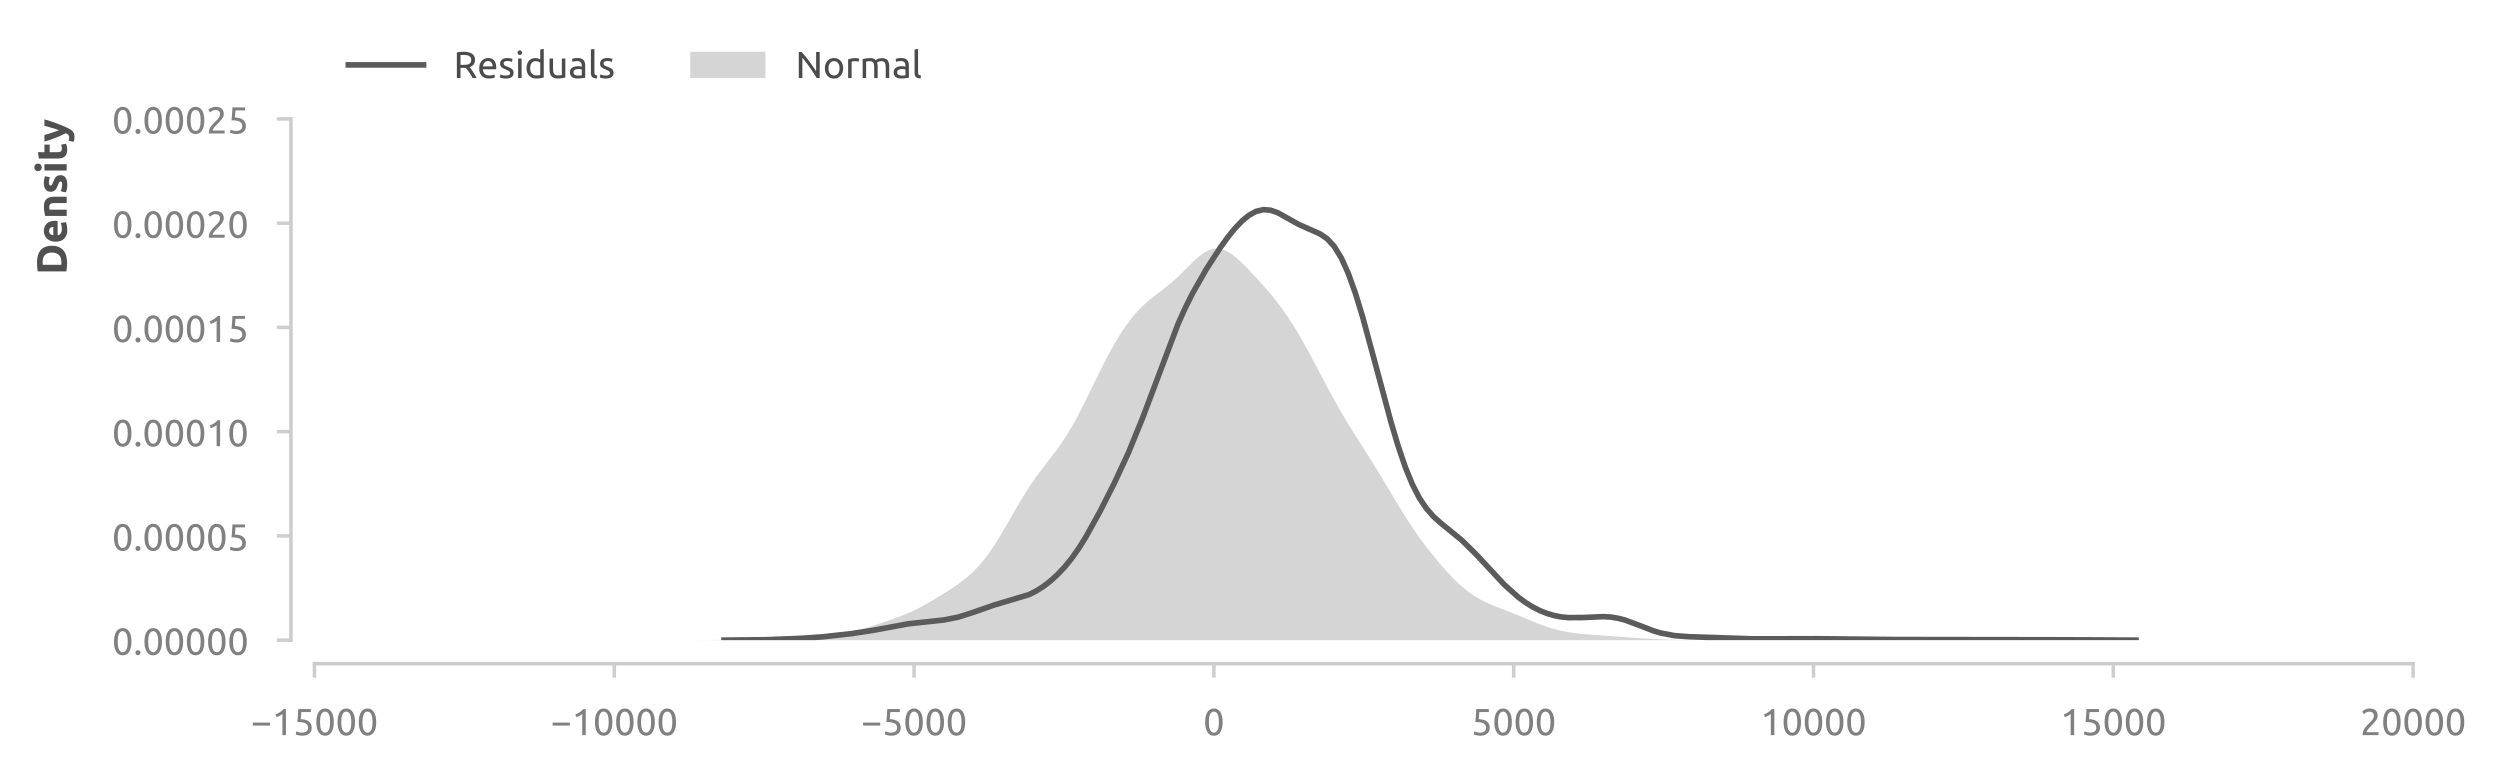
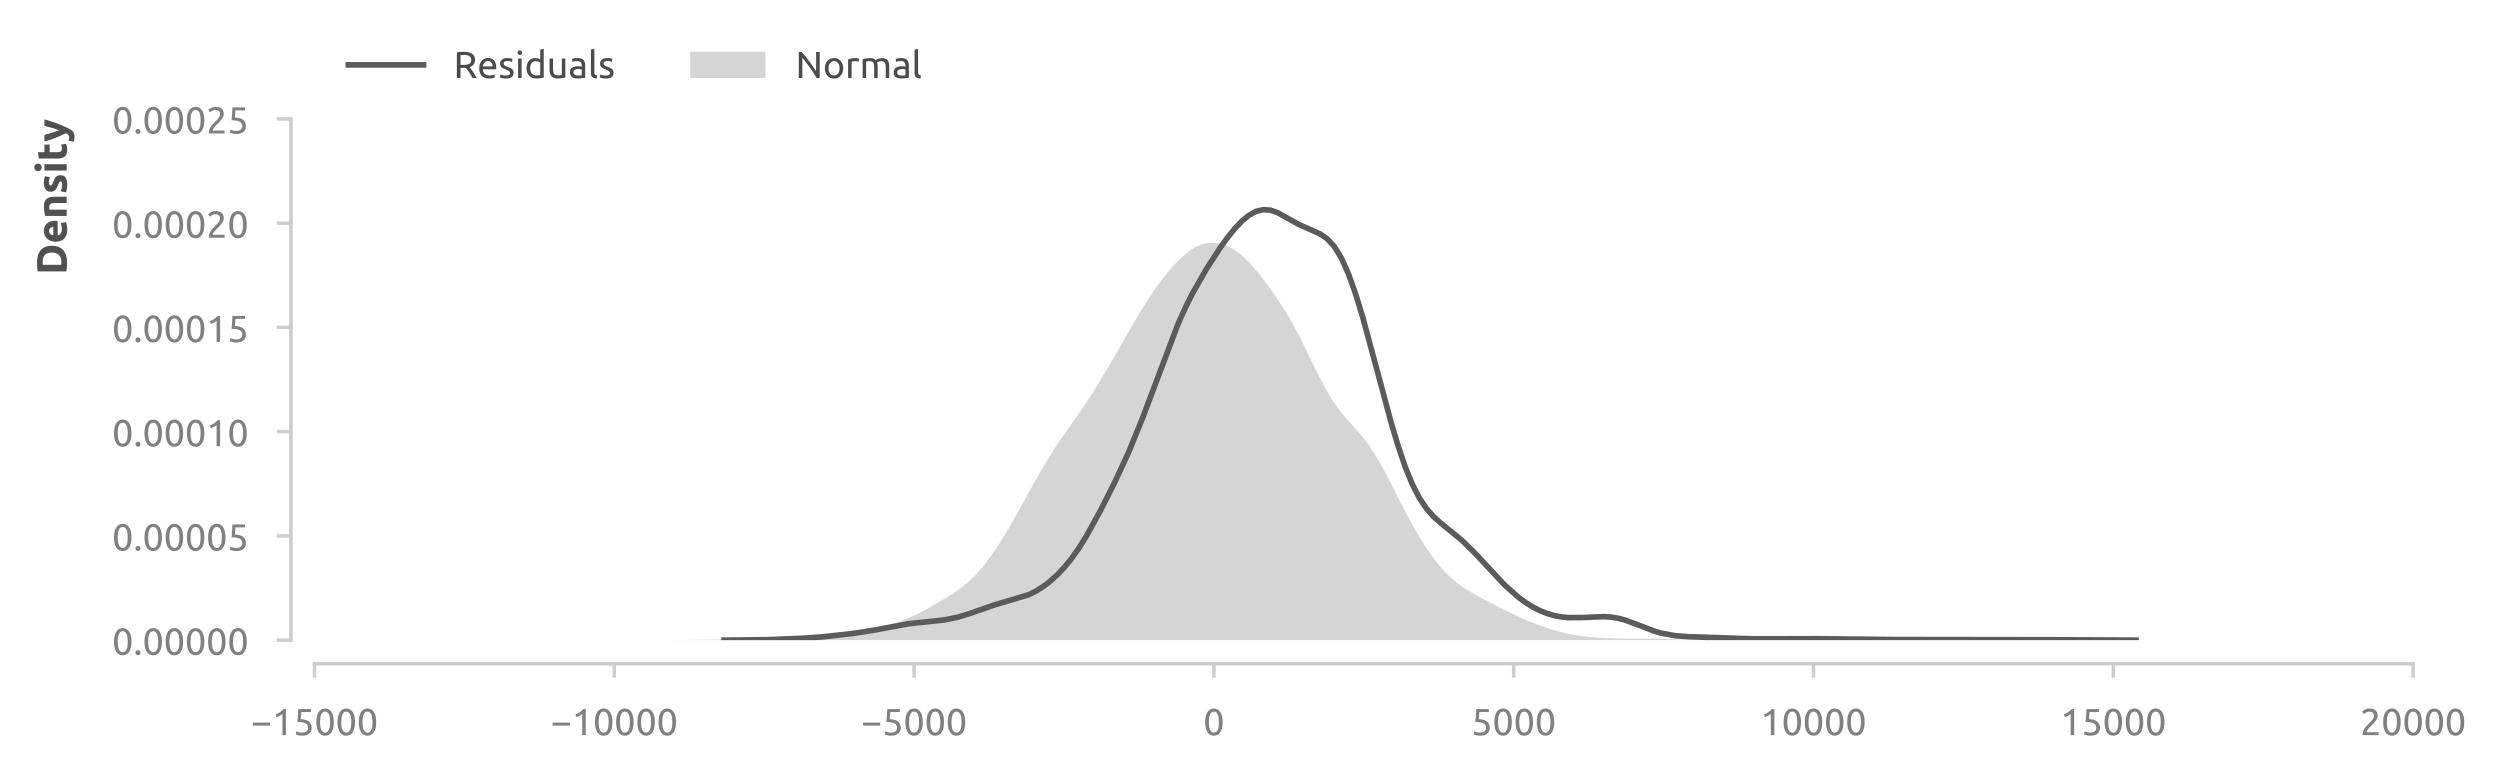
<svg xmlns="http://www.w3.org/2000/svg" xmlns:xlink="http://www.w3.org/1999/xlink" width="531.772pt" height="165.055pt" viewBox="0 0 531.772 165.055" version="1.1">
  <defs>
    <style type="text/css">*{stroke-linejoin: round; stroke-linecap: butt}</style>
  </defs>
  <g id="figure_1">
    <g id="patch_1">
      <path d="M 0 165.055  L 531.772 165.055  L 531.772 0  L 0 0  L 0 165.055  z " style="fill: none" />
    </g>
    <g id="axes_1">
      <g id="patch_2">
        <path d="M 66.891 136.167  L 513.291 136.167  L 513.291 25.288  L 66.891 25.288  L 66.891 136.167  z " style="fill: none" />
      </g>
      <g id="matplotlib.axis_1">
        <g id="xtick_1">
          <g id="line2d_1">
            <defs>
-               <path id="m06b51a0e86" d="M 0 0  L 0 3  " style="stroke: #cecece; stroke-width: 0.75" />
-             </defs>
-             <g>
-               <use xlink:href="#m06b51a0e86" x="66.891" y="141.167" style="fill: #cecece; stroke: #cecece; stroke-width: 0.75" />
+               <path id="m500285b511" d="M 0 0  L 0 3  " style="stroke: #cecece; stroke-width: 0.75" />
+             </defs>
+             <g>
+               <use xlink:href="#m500285b511" x="66.891" y="141.167" style="fill: #cecece; stroke: #cecece; stroke-width: 0.75" />
            </g>
          </g>
          <g id="text_1">
            <g style="fill: #808080" transform="translate(53.35344 156.375) scale(0.08 -0.08)">
              <defs>
                <path id="Ubuntu-2212" d="M 339 2138  L 3270 2138  L 3270 1632  L 339 1632  L 339 2138  z " transform="scale(0.015625)" />
                <path id="Ubuntu-31" d="M 595 3520  Q 960 3661 1305 3881  Q 1651 4102 1939 4435  L 2362 4435  L 2362 0  L 1766 0  L 1766 3610  Q 1690 3539 1578 3462  Q 1466 3386 1334 3315  Q 1203 3245 1059 3181  Q 915 3117 781 3072  L 595 3520  z " transform="scale(0.015625)" />
                <path id="Ubuntu-35" d="M 1274 2726  Q 2240 2688 2691 2304  Q 3142 1920 3142 1261  Q 3142 966 3043 716  Q 2944 467 2742 288  Q 2541 109 2233 6  Q 1926 -96 1504 -96  Q 1338 -96 1165 -70  Q 992 -45 845 -6  Q 698 32 582 70  Q 467 109 416 134  L 531 653  Q 640 602 886 518  Q 1133 435 1491 435  Q 1779 435 1974 499  Q 2170 563 2291 672  Q 2413 781 2467 925  Q 2522 1069 2522 1229  Q 2522 1472 2438 1661  Q 2355 1850 2144 1978  Q 1933 2106 1581 2173  Q 1229 2240 691 2240  Q 730 2554 752 2829  Q 774 3104 793 3366  Q 813 3629 825 3888  Q 838 4147 851 4435  L 2989 4435  L 2989 3930  L 1370 3930  Q 1363 3834 1350 3670  Q 1338 3507 1325 3331  Q 1312 3155 1299 2988  Q 1286 2822 1274 2726  z " transform="scale(0.015625)" />
                <path id="Ubuntu-30" d="M 320 2221  Q 320 3334 713 3936  Q 1107 4538 1805 4538  Q 2502 4538 2896 3936  Q 3290 3334 3290 2221  Q 3290 1107 2896 505  Q 2502 -96 1805 -96  Q 1107 -96 713 505  Q 320 1107 320 2221  z M 2662 2221  Q 2662 2586 2620 2912  Q 2579 3238 2480 3481  Q 2381 3725 2214 3869  Q 2048 4013 1805 4013  Q 1562 4013 1395 3869  Q 1229 3725 1129 3481  Q 1030 3238 988 2912  Q 947 2586 947 2221  Q 947 1856 988 1529  Q 1030 1203 1129 960  Q 1229 717 1395 573  Q 1562 429 1805 429  Q 2048 429 2214 573  Q 2381 717 2480 960  Q 2579 1203 2620 1529  Q 2662 1856 2662 2221  z " transform="scale(0.015625)" />
              </defs>
              <use xlink:href="#Ubuntu-2212" />
              <use xlink:href="#Ubuntu-31" x="56.4" />
              <use xlink:href="#Ubuntu-35" x="112.8" />
              <use xlink:href="#Ubuntu-30" x="169.2" />
              <use xlink:href="#Ubuntu-30" x="225.6" />
              <use xlink:href="#Ubuntu-30" x="282" />
            </g>
          </g>
        </g>
        <g id="xtick_2">
          <g id="line2d_2">
            <g>
-               <use xlink:href="#m06b51a0e86" x="130.662" y="141.167" style="fill: #cecece; stroke: #cecece; stroke-width: 0.75" />
+               <use xlink:href="#m500285b511" x="130.662" y="141.167" style="fill: #cecece; stroke: #cecece; stroke-width: 0.75" />
            </g>
          </g>
          <g id="text_2">
            <g style="fill: #808080" transform="translate(117.1249 156.375) scale(0.08 -0.08)">
              <use xlink:href="#Ubuntu-2212" />
              <use xlink:href="#Ubuntu-31" x="56.4" />
              <use xlink:href="#Ubuntu-30" x="112.8" />
              <use xlink:href="#Ubuntu-30" x="169.2" />
              <use xlink:href="#Ubuntu-30" x="225.6" />
              <use xlink:href="#Ubuntu-30" x="282" />
            </g>
          </g>
        </g>
        <g id="xtick_3">
          <g id="line2d_3">
            <g>
-               <use xlink:href="#m06b51a0e86" x="194.434" y="141.167" style="fill: #cecece; stroke: #cecece; stroke-width: 0.75" />
+               <use xlink:href="#m500285b511" x="194.434" y="141.167" style="fill: #cecece; stroke: #cecece; stroke-width: 0.75" />
            </g>
          </g>
          <g id="text_3">
            <g style="fill: #808080" transform="translate(183.1525 156.375) scale(0.08 -0.08)">
              <use xlink:href="#Ubuntu-2212" />
              <use xlink:href="#Ubuntu-35" x="56.4" />
              <use xlink:href="#Ubuntu-30" x="112.8" />
              <use xlink:href="#Ubuntu-30" x="169.2" />
              <use xlink:href="#Ubuntu-30" x="225.6" />
            </g>
          </g>
        </g>
        <g id="xtick_4">
          <g id="line2d_4">
            <g>
-               <use xlink:href="#m06b51a0e86" x="258.205" y="141.167" style="fill: #cecece; stroke: #cecece; stroke-width: 0.75" />
+               <use xlink:href="#m500285b511" x="258.205" y="141.167" style="fill: #cecece; stroke: #cecece; stroke-width: 0.75" />
            </g>
          </g>
          <g id="text_4">
            <g style="fill: #808080" transform="translate(255.949 156.375) scale(0.08 -0.08)">
              <use xlink:href="#Ubuntu-30" />
            </g>
          </g>
        </g>
        <g id="xtick_5">
          <g id="line2d_5">
            <g>
-               <use xlink:href="#m06b51a0e86" x="321.977" y="141.167" style="fill: #cecece; stroke: #cecece; stroke-width: 0.75" />
+               <use xlink:href="#m500285b511" x="321.977" y="141.167" style="fill: #cecece; stroke: #cecece; stroke-width: 0.75" />
            </g>
          </g>
          <g id="text_5">
            <g style="fill: #808080" transform="translate(312.9517 156.375) scale(0.08 -0.08)">
              <use xlink:href="#Ubuntu-35" />
              <use xlink:href="#Ubuntu-30" x="56.4" />
              <use xlink:href="#Ubuntu-30" x="112.8" />
              <use xlink:href="#Ubuntu-30" x="169.2" />
            </g>
          </g>
        </g>
        <g id="xtick_6">
          <g id="line2d_6">
            <g>
-               <use xlink:href="#m06b51a0e86" x="385.748" y="141.167" style="fill: #cecece; stroke: #cecece; stroke-width: 0.75" />
+               <use xlink:href="#m500285b511" x="385.748" y="141.167" style="fill: #cecece; stroke: #cecece; stroke-width: 0.75" />
            </g>
          </g>
          <g id="text_6">
            <g style="fill: #808080" transform="translate(374.4668 156.375) scale(0.08 -0.08)">
              <use xlink:href="#Ubuntu-31" />
              <use xlink:href="#Ubuntu-30" x="56.4" />
              <use xlink:href="#Ubuntu-30" x="112.8" />
              <use xlink:href="#Ubuntu-30" x="169.2" />
              <use xlink:href="#Ubuntu-30" x="225.6" />
            </g>
          </g>
        </g>
        <g id="xtick_7">
          <g id="line2d_7">
            <g>
-               <use xlink:href="#m06b51a0e86" x="449.52" y="141.167" style="fill: #cecece; stroke: #cecece; stroke-width: 0.75" />
+               <use xlink:href="#m500285b511" x="449.52" y="141.167" style="fill: #cecece; stroke: #cecece; stroke-width: 0.75" />
            </g>
          </g>
          <g id="text_7">
            <g style="fill: #808080" transform="translate(438.2383 156.375) scale(0.08 -0.08)">
              <use xlink:href="#Ubuntu-31" />
              <use xlink:href="#Ubuntu-35" x="56.4" />
              <use xlink:href="#Ubuntu-30" x="112.8" />
              <use xlink:href="#Ubuntu-30" x="169.2" />
              <use xlink:href="#Ubuntu-30" x="225.6" />
            </g>
          </g>
        </g>
        <g id="xtick_8">
          <g id="line2d_8">
            <g>
-               <use xlink:href="#m06b51a0e86" x="513.291" y="141.167" style="fill: #cecece; stroke: #cecece; stroke-width: 0.75" />
+               <use xlink:href="#m500285b511" x="513.291" y="141.167" style="fill: #cecece; stroke: #cecece; stroke-width: 0.75" />
            </g>
          </g>
          <g id="text_8">
            <g style="fill: #808080" transform="translate(502.0097 156.375) scale(0.08 -0.08)">
              <defs>
                <path id="Ubuntu-32" d="M 2989 3302  Q 2989 3072 2896 2857  Q 2803 2643 2649 2435  Q 2496 2227 2304 2025  Q 2112 1824 1920 1632  Q 1811 1523 1667 1376  Q 1523 1229 1395 1069  Q 1267 909 1180 761  Q 1094 614 1094 506  L 3136 506  L 3136 0  L 448 0  Q 442 38 442 76  Q 442 115 442 147  Q 442 448 541 707  Q 640 966 800 1196  Q 960 1427 1158 1632  Q 1357 1837 1549 2029  Q 1709 2182 1853 2332  Q 1997 2483 2109 2633  Q 2221 2784 2288 2944  Q 2355 3104 2355 3283  Q 2355 3475 2294 3609  Q 2234 3744 2131 3833  Q 2029 3923 1891 3964  Q 1754 4006 1600 4006  Q 1414 4006 1260 3955  Q 1107 3904 985 3837  Q 864 3770 781 3696  Q 698 3622 653 3584  L 358 4006  Q 416 4070 531 4163  Q 646 4256 806 4339  Q 966 4422 1164 4480  Q 1363 4538 1594 4538  Q 2291 4538 2640 4214  Q 2989 3891 2989 3302  z " transform="scale(0.015625)" />
              </defs>
              <use xlink:href="#Ubuntu-32" />
              <use xlink:href="#Ubuntu-30" x="56.4" />
              <use xlink:href="#Ubuntu-30" x="112.8" />
              <use xlink:href="#Ubuntu-30" x="169.2" />
              <use xlink:href="#Ubuntu-30" x="225.6" />
            </g>
          </g>
        </g>
      </g>
      <g id="matplotlib.axis_2">
        <g id="ytick_1">
          <g id="line2d_9">
            <defs>
-               <path id="m09a9cb27d2" d="M 0 0  L -3 0  " style="stroke: #cecece; stroke-width: 0.75" />
-             </defs>
-             <g>
-               <use xlink:href="#m09a9cb27d2" x="61.891" y="136.167" style="fill: #cecece; stroke: #cecece; stroke-width: 0.75" />
+               <path id="m360df1b411" d="M 0 0  L -3 0  " style="stroke: #cecece; stroke-width: 0.75" />
+             </defs>
+             <g>
+               <use xlink:href="#m360df1b411" x="61.891" y="136.167" style="fill: #cecece; stroke: #cecece; stroke-width: 0.75" />
            </g>
          </g>
          <g id="text_9">
            <g style="fill: #808080" transform="translate(23.84844 139.2713) scale(0.08 -0.08)">
              <defs>
                <path id="Ubuntu-2e" d="M 1216 346  Q 1216 173 1101 45  Q 986 -83 787 -83  Q 589 -83 473 45  Q 358 173 358 346  Q 358 518 473 646  Q 589 774 787 774  Q 986 774 1101 646  Q 1216 518 1216 346  z " transform="scale(0.015625)" />
              </defs>
              <use xlink:href="#Ubuntu-30" />
              <use xlink:href="#Ubuntu-2e" x="56.4" />
              <use xlink:href="#Ubuntu-30" x="81" />
              <use xlink:href="#Ubuntu-30" x="137.4" />
              <use xlink:href="#Ubuntu-30" x="193.8" />
              <use xlink:href="#Ubuntu-30" x="250.2" />
              <use xlink:href="#Ubuntu-30" x="306.6" />
            </g>
          </g>
        </g>
        <g id="ytick_2">
          <g id="line2d_10">
            <g>
-               <use xlink:href="#m09a9cb27d2" x="61.891" y="113.992" style="fill: #cecece; stroke: #cecece; stroke-width: 0.75" />
+               <use xlink:href="#m360df1b411" x="61.891" y="113.992" style="fill: #cecece; stroke: #cecece; stroke-width: 0.75" />
            </g>
          </g>
          <g id="text_10">
            <g style="fill: #808080" transform="translate(23.84844 117.0952) scale(0.08 -0.08)">
              <use xlink:href="#Ubuntu-30" />
              <use xlink:href="#Ubuntu-2e" x="56.4" />
              <use xlink:href="#Ubuntu-30" x="81" />
              <use xlink:href="#Ubuntu-30" x="137.4" />
              <use xlink:href="#Ubuntu-30" x="193.8" />
              <use xlink:href="#Ubuntu-30" x="250.2" />
              <use xlink:href="#Ubuntu-35" x="306.6" />
            </g>
          </g>
        </g>
        <g id="ytick_3">
          <g id="line2d_11">
            <g>
-               <use xlink:href="#m09a9cb27d2" x="61.891" y="91.816" style="fill: #cecece; stroke: #cecece; stroke-width: 0.75" />
+               <use xlink:href="#m360df1b411" x="61.891" y="91.816" style="fill: #cecece; stroke: #cecece; stroke-width: 0.75" />
            </g>
          </g>
          <g id="text_11">
            <g style="fill: #808080" transform="translate(23.84844 94.91925) scale(0.08 -0.08)">
              <use xlink:href="#Ubuntu-30" />
              <use xlink:href="#Ubuntu-2e" x="56.4" />
              <use xlink:href="#Ubuntu-30" x="81" />
              <use xlink:href="#Ubuntu-30" x="137.4" />
              <use xlink:href="#Ubuntu-30" x="193.8" />
              <use xlink:href="#Ubuntu-31" x="250.2" />
              <use xlink:href="#Ubuntu-30" x="306.6" />
            </g>
          </g>
        </g>
        <g id="ytick_4">
          <g id="line2d_12">
            <g>
-               <use xlink:href="#m09a9cb27d2" x="61.891" y="69.639" style="fill: #cecece; stroke: #cecece; stroke-width: 0.75" />
+               <use xlink:href="#m360df1b411" x="61.891" y="69.639" style="fill: #cecece; stroke: #cecece; stroke-width: 0.75" />
            </g>
          </g>
          <g id="text_12">
            <g style="fill: #808080" transform="translate(23.84844 72.74325) scale(0.08 -0.08)">
              <use xlink:href="#Ubuntu-30" />
              <use xlink:href="#Ubuntu-2e" x="56.4" />
              <use xlink:href="#Ubuntu-30" x="81" />
              <use xlink:href="#Ubuntu-30" x="137.4" />
              <use xlink:href="#Ubuntu-30" x="193.8" />
              <use xlink:href="#Ubuntu-31" x="250.2" />
              <use xlink:href="#Ubuntu-35" x="306.6" />
            </g>
          </g>
        </g>
        <g id="ytick_5">
          <g id="line2d_13">
            <g>
-               <use xlink:href="#m09a9cb27d2" x="61.891" y="47.464" style="fill: #cecece; stroke: #cecece; stroke-width: 0.75" />
+               <use xlink:href="#m360df1b411" x="61.891" y="47.464" style="fill: #cecece; stroke: #cecece; stroke-width: 0.75" />
            </g>
          </g>
          <g id="text_13">
            <g style="fill: #808080" transform="translate(23.84844 50.56725) scale(0.08 -0.08)">
              <use xlink:href="#Ubuntu-30" />
              <use xlink:href="#Ubuntu-2e" x="56.4" />
              <use xlink:href="#Ubuntu-30" x="81" />
              <use xlink:href="#Ubuntu-30" x="137.4" />
              <use xlink:href="#Ubuntu-30" x="193.8" />
              <use xlink:href="#Ubuntu-32" x="250.2" />
              <use xlink:href="#Ubuntu-30" x="306.6" />
            </g>
          </g>
        </g>
        <g id="ytick_6">
          <g id="line2d_14">
            <g>
-               <use xlink:href="#m09a9cb27d2" x="61.891" y="25.288" style="fill: #cecece; stroke: #cecece; stroke-width: 0.75" />
+               <use xlink:href="#m360df1b411" x="61.891" y="25.288" style="fill: #cecece; stroke: #cecece; stroke-width: 0.75" />
            </g>
          </g>
          <g id="text_14">
            <g style="fill: #808080" transform="translate(23.84844 28.39125) scale(0.08 -0.08)">
              <use xlink:href="#Ubuntu-30" />
              <use xlink:href="#Ubuntu-2e" x="56.4" />
              <use xlink:href="#Ubuntu-30" x="81" />
              <use xlink:href="#Ubuntu-30" x="137.4" />
              <use xlink:href="#Ubuntu-30" x="193.8" />
              <use xlink:href="#Ubuntu-32" x="250.2" />
              <use xlink:href="#Ubuntu-35" x="306.6" />
            </g>
          </g>
        </g>
        <g id="text_15">
          <g style="fill: #505050" transform="translate(14.18344 58.45531) rotate(-90) scale(0.09 -0.09)">
            <defs>
              <path id="Ubuntu-Bold-44" d="M 1510 813  Q 1581 806 1673 803  Q 1766 800 1894 800  Q 2643 800 3004 1177  Q 3366 1555 3366 2221  Q 3366 2918 3020 3276  Q 2675 3635 1926 3635  Q 1824 3635 1715 3632  Q 1606 3629 1510 3616  L 1510 813  z M 4397 2221  Q 4397 1645 4217 1216  Q 4038 787 3708 505  Q 3379 224 2905 83  Q 2432 -58 1843 -58  Q 1574 -58 1216 -35  Q 858 -13 512 58  L 512 4378  Q 858 4442 1232 4464  Q 1606 4486 1875 4486  Q 2445 4486 2909 4358  Q 3373 4230 3705 3955  Q 4038 3680 4217 3251  Q 4397 2822 4397 2221  z " transform="scale(0.015625)" />
              <path id="Ubuntu-Bold-65" d="M 288 1658  Q 288 2106 425 2442  Q 563 2778 787 3002  Q 1011 3226 1302 3341  Q 1594 3456 1901 3456  Q 2618 3456 3034 3017  Q 3450 2579 3450 1728  Q 3450 1645 3443 1545  Q 3437 1446 3430 1370  L 1267 1370  Q 1299 1075 1542 902  Q 1786 730 2195 730  Q 2458 730 2710 778  Q 2963 826 3123 896  L 3251 122  Q 3174 83 3046 44  Q 2918 6 2761 -22  Q 2605 -51 2425 -70  Q 2246 -90 2067 -90  Q 1613 -90 1277 44  Q 941 179 720 412  Q 499 646 393 966  Q 288 1286 288 1658  z M 2528 2022  Q 2522 2144 2486 2259  Q 2451 2374 2377 2464  Q 2304 2554 2192 2611  Q 2080 2669 1914 2669  Q 1754 2669 1638 2614  Q 1523 2560 1446 2470  Q 1370 2381 1328 2262  Q 1286 2144 1267 2022  L 2528 2022  z " transform="scale(0.015625)" />
              <path id="Ubuntu-Bold-6e" d="M 448 3251  Q 691 3322 1075 3382  Q 1459 3443 1882 3443  Q 2310 3443 2595 3331  Q 2880 3219 3046 3014  Q 3213 2810 3283 2528  Q 3354 2246 3354 1901  L 3354 0  L 2400 0  L 2400 1786  Q 2400 2246 2278 2438  Q 2157 2630 1824 2630  Q 1722 2630 1606 2620  Q 1491 2611 1402 2598  L 1402 0  L 448 0  L 448 3251  z " transform="scale(0.015625)" />
              <path id="Ubuntu-Bold-73" d="M 1414 685  Q 1677 685 1785 736  Q 1894 787 1894 934  Q 1894 1050 1753 1136  Q 1613 1222 1325 1331  Q 1101 1414 918 1504  Q 736 1594 608 1718  Q 480 1843 409 2016  Q 339 2189 339 2432  Q 339 2906 691 3181  Q 1043 3456 1658 3456  Q 1965 3456 2246 3401  Q 2528 3347 2694 3283  L 2528 2541  Q 2362 2598 2166 2643  Q 1971 2688 1728 2688  Q 1280 2688 1280 2438  Q 1280 2381 1299 2336  Q 1318 2291 1376 2249  Q 1434 2208 1533 2160  Q 1632 2112 1786 2054  Q 2099 1939 2304 1827  Q 2509 1715 2627 1584  Q 2746 1453 2794 1293  Q 2842 1133 2842 922  Q 2842 422 2467 166  Q 2093 -90 1408 -90  Q 960 -90 662 -13  Q 365 64 250 115  L 410 890  Q 653 794 909 739  Q 1165 685 1414 685  z " transform="scale(0.015625)" />
              <path id="Ubuntu-Bold-69" d="M 1402 0  L 448 0  L 448 3366  L 1402 3366  L 1402 0  z M 1491 4339  Q 1491 4077 1321 3926  Q 1152 3776 922 3776  Q 691 3776 521 3926  Q 352 4077 352 4339  Q 352 4602 521 4752  Q 691 4902 922 4902  Q 1152 4902 1321 4752  Q 1491 4602 1491 4339  z " transform="scale(0.015625)" />
              <path id="Ubuntu-Bold-74" d="M 416 4205  L 1370 4358  L 1370 3366  L 2515 3366  L 2515 2573  L 1370 2573  L 1370 1389  Q 1370 1088 1475 909  Q 1581 730 1901 730  Q 2054 730 2217 758  Q 2381 787 2515 838  L 2650 96  Q 2477 26 2265 -25  Q 2054 -77 1747 -77  Q 1357 -77 1101 28  Q 845 134 691 323  Q 538 512 477 781  Q 416 1050 416 1376  L 416 4205  z " transform="scale(0.015625)" />
              <path id="Ubuntu-Bold-79" d="M 3437 3366  Q 3149 2394 2835 1542  Q 2522 691 2150 -109  Q 2016 -397 1881 -598  Q 1747 -800 1587 -931  Q 1427 -1062 1225 -1123  Q 1024 -1184 755 -1184  Q 531 -1184 342 -1142  Q 154 -1101 32 -1050  L 198 -288  Q 346 -339 461 -358  Q 576 -378 704 -378  Q 960 -378 1097 -240  Q 1235 -102 1331 141  Q 1005 781 678 1577  Q 352 2374 64 3366  L 1075 3366  Q 1139 3117 1225 2825  Q 1312 2534 1408 2236  Q 1504 1939 1603 1657  Q 1702 1376 1792 1146  Q 1875 1376 1964 1657  Q 2054 1939 2140 2236  Q 2227 2534 2307 2825  Q 2387 3117 2451 3366  L 3437 3366  z " transform="scale(0.015625)" />
            </defs>
            <use xlink:href="#Ubuntu-Bold-44" />
            <use xlink:href="#Ubuntu-Bold-65" x="73.7" />
            <use xlink:href="#Ubuntu-Bold-6e" x="132.1" />
            <use xlink:href="#Ubuntu-Bold-73" x="191" />
            <use xlink:href="#Ubuntu-Bold-69" x="239.5" />
            <use xlink:href="#Ubuntu-Bold-74" x="268.4" />
            <use xlink:href="#Ubuntu-Bold-79" x="313.8" />
          </g>
        </g>
      </g>
      <g id="PolyCollection_1">
        <defs>
-           <path id="m1474c75d66" d="M 143.36 -28.889  L 143.36 -28.887  L 144.475 -28.887  L 145.591 -28.887  L 146.707 -28.887  L 147.823 -28.887  L 148.939 -28.887  L 150.054 -28.887  L 151.17 -28.887  L 152.286 -28.887  L 153.402 -28.887  L 154.518 -28.887  L 155.634 -28.887  L 156.749 -28.887  L 157.865 -28.887  L 158.981 -28.887  L 160.097 -28.887  L 161.213 -28.887  L 162.328 -28.887  L 163.444 -28.887  L 164.56 -28.887  L 165.676 -28.887  L 166.792 -28.887  L 167.908 -28.887  L 169.023 -28.887  L 170.139 -28.887  L 171.255 -28.887  L 172.371 -28.887  L 173.487 -28.887  L 174.603 -28.887  L 175.718 -28.887  L 176.834 -28.887  L 177.95 -28.887  L 179.066 -28.887  L 180.182 -28.887  L 181.297 -28.887  L 182.413 -28.887  L 183.529 -28.887  L 184.645 -28.887  L 185.761 -28.887  L 186.877 -28.887  L 187.992 -28.887  L 189.108 -28.887  L 190.224 -28.887  L 191.34 -28.887  L 192.456 -28.887  L 193.571 -28.887  L 194.687 -28.887  L 195.803 -28.887  L 196.919 -28.887  L 198.035 -28.887  L 199.151 -28.887  L 200.266 -28.887  L 201.382 -28.887  L 202.498 -28.887  L 203.614 -28.887  L 204.73 -28.887  L 205.846 -28.887  L 206.961 -28.887  L 208.077 -28.887  L 209.193 -28.887  L 210.309 -28.887  L 211.425 -28.887  L 212.54 -28.887  L 213.656 -28.887  L 214.772 -28.887  L 215.888 -28.887  L 217.004 -28.887  L 218.12 -28.887  L 219.235 -28.887  L 220.351 -28.887  L 221.467 -28.887  L 222.583 -28.887  L 223.699 -28.887  L 224.814 -28.887  L 225.93 -28.887  L 227.046 -28.887  L 228.162 -28.887  L 229.278 -28.887  L 230.394 -28.887  L 231.509 -28.887  L 232.625 -28.887  L 233.741 -28.887  L 234.857 -28.887  L 235.973 -28.887  L 237.088 -28.887  L 238.204 -28.887  L 239.32 -28.887  L 240.436 -28.887  L 241.552 -28.887  L 242.668 -28.887  L 243.783 -28.887  L 244.899 -28.887  L 246.015 -28.887  L 247.131 -28.887  L 248.247 -28.887  L 249.363 -28.887  L 250.478 -28.887  L 251.594 -28.887  L 252.71 -28.887  L 253.826 -28.887  L 254.942 -28.887  L 256.057 -28.887  L 257.173 -28.887  L 258.289 -28.887  L 259.405 -28.887  L 260.521 -28.887  L 261.637 -28.887  L 262.752 -28.887  L 263.868 -28.887  L 264.984 -28.887  L 266.1 -28.887  L 267.216 -28.887  L 268.331 -28.887  L 269.447 -28.887  L 270.563 -28.887  L 271.679 -28.887  L 272.795 -28.887  L 273.911 -28.887  L 275.026 -28.887  L 276.142 -28.887  L 277.258 -28.887  L 278.374 -28.887  L 279.49 -28.887  L 280.606 -28.887  L 281.721 -28.887  L 282.837 -28.887  L 283.953 -28.887  L 285.069 -28.887  L 286.185 -28.887  L 287.3 -28.887  L 288.416 -28.887  L 289.532 -28.887  L 290.648 -28.887  L 291.764 -28.887  L 292.88 -28.887  L 293.995 -28.887  L 295.111 -28.887  L 296.227 -28.887  L 297.343 -28.887  L 298.459 -28.887  L 299.574 -28.887  L 300.69 -28.887  L 301.806 -28.887  L 302.922 -28.887  L 304.038 -28.887  L 305.154 -28.887  L 306.269 -28.887  L 307.385 -28.887  L 308.501 -28.887  L 309.617 -28.887  L 310.733 -28.887  L 311.849 -28.887  L 312.964 -28.887  L 314.08 -28.887  L 315.196 -28.887  L 316.312 -28.887  L 317.428 -28.887  L 318.543 -28.887  L 319.659 -28.887  L 320.775 -28.887  L 321.891 -28.887  L 323.007 -28.887  L 324.123 -28.887  L 325.238 -28.887  L 326.354 -28.887  L 327.47 -28.887  L 328.586 -28.887  L 329.702 -28.887  L 330.817 -28.887  L 331.933 -28.887  L 333.049 -28.887  L 334.165 -28.887  L 335.281 -28.887  L 336.397 -28.887  L 337.512 -28.887  L 338.628 -28.887  L 339.744 -28.887  L 340.86 -28.887  L 341.976 -28.887  L 343.091 -28.887  L 344.207 -28.887  L 345.323 -28.887  L 346.439 -28.887  L 347.555 -28.887  L 348.671 -28.887  L 349.786 -28.887  L 350.902 -28.887  L 352.018 -28.887  L 353.134 -28.887  L 354.25 -28.887  L 355.366 -28.887  L 356.481 -28.887  L 357.597 -28.887  L 358.713 -28.887  L 359.829 -28.887  L 360.945 -28.887  L 362.06 -28.887  L 363.176 -28.887  L 364.292 -28.887  L 365.408 -28.887  L 365.408 -28.889  L 365.408 -28.889  L 364.292 -28.89  L 363.176 -28.892  L 362.06 -28.895  L 360.945 -28.901  L 359.829 -28.909  L 358.713 -28.921  L 357.597 -28.938  L 356.481 -28.961  L 355.366 -28.99  L 354.25 -29.027  L 353.134 -29.071  L 352.018 -29.123  L 350.902 -29.182  L 349.786 -29.248  L 348.671 -29.319  L 347.555 -29.395  L 346.439 -29.475  L 345.323 -29.556  L 344.207 -29.638  L 343.091 -29.719  L 341.976 -29.798  L 340.86 -29.876  L 339.744 -29.954  L 338.628 -30.036  L 337.512 -30.126  L 336.397 -30.229  L 335.281 -30.354  L 334.165 -30.507  L 333.049 -30.695  L 331.933 -30.924  L 330.817 -31.199  L 329.702 -31.522  L 328.586 -31.892  L 327.47 -32.302  L 326.354 -32.745  L 325.238 -33.207  L 324.123 -33.676  L 323.007 -34.141  L 321.891 -34.593  L 320.775 -35.033  L 319.659 -35.463  L 318.543 -35.895  L 317.428 -36.345  L 316.312 -36.833  L 315.196 -37.379  L 314.08 -38.004  L 312.964 -38.725  L 311.849 -39.552  L 310.733 -40.49  L 309.617 -41.533  L 308.501 -42.671  L 307.385 -43.887  L 306.269 -45.169  L 305.154 -46.507  L 304.038 -47.899  L 302.922 -49.351  L 301.806 -50.873  L 300.69 -52.472  L 299.574 -54.153  L 298.459 -55.91  L 297.343 -57.729  L 296.227 -59.586  L 295.111 -61.458  L 293.995 -63.32  L 292.88 -65.155  L 291.764 -66.957  L 290.648 -68.729  L 289.532 -70.486  L 288.416 -72.246  L 287.3 -74.034  L 286.185 -75.87  L 285.069 -77.769  L 283.953 -79.738  L 282.837 -81.773  L 281.721 -83.86  L 280.606 -85.976  L 279.49 -88.091  L 278.374 -90.173  L 277.258 -92.193  L 276.142 -94.126  L 275.026 -95.955  L 273.911 -97.669  L 272.795 -99.268  L 271.679 -100.758  L 270.563 -102.154  L 269.447 -103.477  L 268.331 -104.745  L 267.216 -105.975  L 266.1 -107.175  L 264.984 -108.334  L 263.868 -109.428  L 262.752 -110.412  L 261.637 -111.231  L 260.521 -111.826  L 259.405 -112.146  L 258.289 -112.158  L 257.173 -111.856  L 256.057 -111.262  L 254.942 -110.427  L 253.826 -109.422  L 252.71 -108.323  L 251.594 -107.204  L 250.478 -106.121  L 249.363 -105.11  L 248.247 -104.177  L 247.131 -103.307  L 246.015 -102.463  L 244.899 -101.598  L 243.783 -100.661  L 242.668 -99.608  L 241.552 -98.41  L 240.436 -97.047  L 239.32 -95.515  L 238.204 -93.819  L 237.088 -91.966  L 235.973 -89.971  L 234.857 -87.852  L 233.741 -85.633  L 232.625 -83.352  L 231.509 -81.055  L 230.394 -78.794  L 229.278 -76.623  L 228.162 -74.586  L 227.046 -72.71  L 225.93 -70.996  L 224.814 -69.422  L 223.699 -67.946  L 222.583 -66.512  L 221.467 -65.063  L 220.351 -63.549  L 219.235 -61.935  L 218.12 -60.209  L 217.004 -58.377  L 215.888 -56.468  L 214.772 -54.521  L 213.656 -52.586  L 212.54 -50.713  L 211.425 -48.945  L 210.309 -47.317  L 209.193 -45.848  L 208.077 -44.546  L 206.961 -43.401  L 205.846 -42.394  L 204.73 -41.499  L 203.614 -40.686  L 202.498 -39.929  L 201.382 -39.206  L 200.266 -38.505  L 199.151 -37.82  L 198.035 -37.155  L 196.919 -36.515  L 195.803 -35.909  L 194.687 -35.344  L 193.571 -34.823  L 192.456 -34.343  L 191.34 -33.899  L 190.224 -33.483  L 189.108 -33.087  L 187.992 -32.705  L 186.877 -32.334  L 185.761 -31.975  L 184.645 -31.631  L 183.529 -31.307  L 182.413 -31.01  L 181.297 -30.743  L 180.182 -30.508  L 179.066 -30.308  L 177.95 -30.141  L 176.834 -30.005  L 175.718 -29.896  L 174.603 -29.812  L 173.487 -29.747  L 172.371 -29.695  L 171.255 -29.651  L 170.139 -29.609  L 169.023 -29.566  L 167.908 -29.518  L 166.792 -29.465  L 165.676 -29.407  L 164.56 -29.347  L 163.444 -29.286  L 162.328 -29.229  L 161.213 -29.177  L 160.097 -29.13  L 158.981 -29.09  L 157.865 -29.056  L 156.749 -29.026  L 155.634 -28.999  L 154.518 -28.976  L 153.402 -28.956  L 152.286 -28.939  L 151.17 -28.924  L 150.054 -28.913  L 148.939 -28.905  L 147.823 -28.898  L 146.707 -28.894  L 145.591 -28.891  L 144.475 -28.89  L 143.36 -28.889  z " style="stroke: #5b5b5b; stroke-width: 0.01" />
+           <path id="m790e87b2d1" d="M 138.149 -28.889  L 138.149 -28.887  L 139.301 -28.887  L 140.452 -28.887  L 141.603 -28.887  L 142.754 -28.887  L 143.905 -28.887  L 145.056 -28.887  L 146.207 -28.887  L 147.359 -28.887  L 148.51 -28.887  L 149.661 -28.887  L 150.812 -28.887  L 151.963 -28.887  L 153.114 -28.887  L 154.265 -28.887  L 155.417 -28.887  L 156.568 -28.887  L 157.719 -28.887  L 158.87 -28.887  L 160.021 -28.887  L 161.172 -28.887  L 162.323 -28.887  L 163.475 -28.887  L 164.626 -28.887  L 165.777 -28.887  L 166.928 -28.887  L 168.079 -28.887  L 169.23 -28.887  L 170.381 -28.887  L 171.533 -28.887  L 172.684 -28.887  L 173.835 -28.887  L 174.986 -28.887  L 176.137 -28.887  L 177.288 -28.887  L 178.439 -28.887  L 179.59 -28.887  L 180.742 -28.887  L 181.893 -28.887  L 183.044 -28.887  L 184.195 -28.887  L 185.346 -28.887  L 186.497 -28.887  L 187.648 -28.887  L 188.8 -28.887  L 189.951 -28.887  L 191.102 -28.887  L 192.253 -28.887  L 193.404 -28.887  L 194.555 -28.887  L 195.706 -28.887  L 196.858 -28.887  L 198.009 -28.887  L 199.16 -28.887  L 200.311 -28.887  L 201.462 -28.887  L 202.613 -28.887  L 203.764 -28.887  L 204.916 -28.887  L 206.067 -28.887  L 207.218 -28.887  L 208.369 -28.887  L 209.52 -28.887  L 210.671 -28.887  L 211.822 -28.887  L 212.974 -28.887  L 214.125 -28.887  L 215.276 -28.887  L 216.427 -28.887  L 217.578 -28.887  L 218.729 -28.887  L 219.88 -28.887  L 221.032 -28.887  L 222.183 -28.887  L 223.334 -28.887  L 224.485 -28.887  L 225.636 -28.887  L 226.787 -28.887  L 227.938 -28.887  L 229.089 -28.887  L 230.241 -28.887  L 231.392 -28.887  L 232.543 -28.887  L 233.694 -28.887  L 234.845 -28.887  L 235.996 -28.887  L 237.147 -28.887  L 238.299 -28.887  L 239.45 -28.887  L 240.601 -28.887  L 241.752 -28.887  L 242.903 -28.887  L 244.054 -28.887  L 245.205 -28.887  L 246.357 -28.887  L 247.508 -28.887  L 248.659 -28.887  L 249.81 -28.887  L 250.961 -28.887  L 252.112 -28.887  L 253.263 -28.887  L 254.415 -28.887  L 255.566 -28.887  L 256.717 -28.887  L 257.868 -28.887  L 259.019 -28.887  L 260.17 -28.887  L 261.321 -28.887  L 262.473 -28.887  L 263.624 -28.887  L 264.775 -28.887  L 265.926 -28.887  L 267.077 -28.887  L 268.228 -28.887  L 269.379 -28.887  L 270.531 -28.887  L 271.682 -28.887  L 272.833 -28.887  L 273.984 -28.887  L 275.135 -28.887  L 276.286 -28.887  L 277.437 -28.887  L 278.588 -28.887  L 279.74 -28.887  L 280.891 -28.887  L 282.042 -28.887  L 283.193 -28.887  L 284.344 -28.887  L 285.495 -28.887  L 286.646 -28.887  L 287.798 -28.887  L 288.949 -28.887  L 290.1 -28.887  L 291.251 -28.887  L 292.402 -28.887  L 293.553 -28.887  L 294.704 -28.887  L 295.856 -28.887  L 297.007 -28.887  L 298.158 -28.887  L 299.309 -28.887  L 300.46 -28.887  L 301.611 -28.887  L 302.762 -28.887  L 303.914 -28.887  L 305.065 -28.887  L 306.216 -28.887  L 307.367 -28.887  L 308.518 -28.887  L 309.669 -28.887  L 310.82 -28.887  L 311.972 -28.887  L 313.123 -28.887  L 314.274 -28.887  L 315.425 -28.887  L 316.576 -28.887  L 317.727 -28.887  L 318.878 -28.887  L 320.03 -28.887  L 321.181 -28.887  L 322.332 -28.887  L 323.483 -28.887  L 324.634 -28.887  L 325.785 -28.887  L 326.936 -28.887  L 328.087 -28.887  L 329.239 -28.887  L 330.39 -28.887  L 331.541 -28.887  L 332.692 -28.887  L 333.843 -28.887  L 334.994 -28.887  L 336.145 -28.887  L 337.297 -28.887  L 338.448 -28.887  L 339.599 -28.887  L 340.75 -28.887  L 341.901 -28.887  L 343.052 -28.887  L 344.203 -28.887  L 345.355 -28.887  L 346.506 -28.887  L 347.657 -28.887  L 348.808 -28.887  L 349.959 -28.887  L 351.11 -28.887  L 352.261 -28.887  L 353.413 -28.887  L 354.564 -28.887  L 355.715 -28.887  L 356.866 -28.887  L 358.017 -28.887  L 359.168 -28.887  L 360.319 -28.887  L 361.471 -28.887  L 362.622 -28.887  L 363.773 -28.887  L 364.924 -28.887  L 366.075 -28.887  L 367.226 -28.887  L 367.226 -28.889  L 367.226 -28.889  L 366.075 -28.891  L 364.924 -28.895  L 363.773 -28.901  L 362.622 -28.91  L 361.471 -28.924  L 360.319 -28.944  L 359.168 -28.97  L 358.017 -29.003  L 356.866 -29.04  L 355.715 -29.081  L 354.564 -29.121  L 353.413 -29.156  L 352.261 -29.184  L 351.11 -29.203  L 349.959 -29.212  L 348.808 -29.215  L 347.657 -29.214  L 346.506 -29.216  L 345.355 -29.224  L 344.203 -29.243  L 343.052 -29.274  L 341.901 -29.319  L 340.75 -29.38  L 339.599 -29.456  L 338.448 -29.552  L 337.297 -29.671  L 336.145 -29.817  L 334.994 -29.996  L 333.843 -30.21  L 332.692 -30.461  L 331.541 -30.751  L 330.39 -31.077  L 329.239 -31.437  L 328.087 -31.828  L 326.936 -32.247  L 325.785 -32.693  L 324.634 -33.164  L 323.483 -33.662  L 322.332 -34.184  L 321.181 -34.731  L 320.03 -35.299  L 318.878 -35.884  L 317.727 -36.48  L 316.576 -37.083  L 315.425 -37.692  L 314.274 -38.311  L 313.123 -38.954  L 311.972 -39.641  L 310.82 -40.4  L 309.669 -41.261  L 308.518 -42.251  L 307.367 -43.39  L 306.216 -44.687  L 305.065 -46.143  L 303.914 -47.749  L 302.762 -49.497  L 301.611 -51.376  L 300.46 -53.377  L 299.309 -55.488  L 298.158 -57.689  L 297.007 -59.949  L 295.856 -62.221  L 294.704 -64.445  L 293.553 -66.559  L 292.402 -68.508  L 291.251 -70.256  L 290.1 -71.804  L 288.949 -73.184  L 287.798 -74.463  L 286.646 -75.728  L 285.495 -77.073  L 284.344 -78.577  L 283.193 -80.292  L 282.042 -82.236  L 280.891 -84.385  L 279.74 -86.685  L 278.588 -89.06  L 277.437 -91.427  L 276.286 -93.714  L 275.135 -95.873  L 273.984 -97.884  L 272.833 -99.753  L 271.682 -101.504  L 270.531 -103.163  L 269.379 -104.75  L 268.228 -106.266  L 267.077 -107.696  L 265.926 -109.01  L 264.775 -110.178  L 263.624 -111.174  L 262.473 -111.987  L 261.321 -112.616  L 260.17 -113.065  L 259.019 -113.339  L 257.868 -113.434  L 256.717 -113.341  L 255.566 -113.049  L 254.415 -112.553  L 253.263 -111.858  L 252.112 -110.982  L 250.961 -109.947  L 249.81 -108.776  L 248.659 -107.481  L 247.508 -106.068  L 246.357 -104.537  L 245.205 -102.89  L 244.054 -101.136  L 242.903 -99.291  L 241.752 -97.379  L 240.601 -95.421  L 239.45 -93.434  L 238.299 -91.434  L 237.147 -89.43  L 235.996 -87.439  L 234.845 -85.476  L 233.694 -83.56  L 232.543 -81.707  L 231.392 -79.923  L 230.241 -78.207  L 229.089 -76.542  L 227.938 -74.908  L 226.787 -73.274  L 225.636 -71.612  L 224.485 -69.894  L 223.334 -68.098  L 222.183 -66.215  L 221.032 -64.245  L 219.88 -62.206  L 218.729 -60.121  L 217.578 -58.023  L 216.427 -55.944  L 215.276 -53.91  L 214.125 -51.943  L 212.974 -50.061  L 211.822 -48.278  L 210.671 -46.61  L 209.52 -45.074  L 208.369 -43.682  L 207.218 -42.441  L 206.067 -41.35  L 204.916 -40.391  L 203.764 -39.539  L 202.613 -38.766  L 201.462 -38.042  L 200.311 -37.346  L 199.16 -36.667  L 198.009 -36.003  L 196.858 -35.361  L 195.706 -34.749  L 194.555 -34.178  L 193.404 -33.655  L 192.253 -33.186  L 191.102 -32.77  L 189.951 -32.408  L 188.8 -32.095  L 187.648 -31.827  L 186.497 -31.593  L 185.346 -31.386  L 184.195 -31.194  L 183.044 -31.008  L 181.893 -30.822  L 180.742 -30.63  L 179.59 -30.434  L 178.439 -30.236  L 177.288 -30.042  L 176.137 -29.857  L 174.986 -29.688  L 173.835 -29.54  L 172.684 -29.416  L 171.533 -29.317  L 170.381 -29.241  L 169.23 -29.187  L 168.079 -29.148  L 166.928 -29.123  L 165.777 -29.105  L 164.626 -29.092  L 163.475 -29.081  L 162.323 -29.072  L 161.172 -29.062  L 160.021 -29.053  L 158.87 -29.045  L 157.719 -29.038  L 156.568 -29.032  L 155.417 -29.027  L 154.265 -29.02  L 153.114 -29.012  L 151.963 -29.001  L 150.812 -28.988  L 149.661 -28.973  L 148.51 -28.958  L 147.359 -28.942  L 146.207 -28.928  L 145.056 -28.916  L 143.905 -28.906  L 142.754 -28.899  L 141.603 -28.895  L 140.452 -28.892  L 139.301 -28.89  L 138.149 -28.889  z " style="stroke: #5b5b5b; stroke-width: 0.01" />
        </defs>
-         <g clip-path="url(#pd9a0bb3612)">
-           <use xlink:href="#m1474c75d66" x="0" y="165.055" style="fill: #5b5b5b; fill-opacity: 0.25; stroke: #5b5b5b; stroke-width: 0.01" />
+         <g clip-path="url(#p47c0c4c795)">
+           <use xlink:href="#m790e87b2d1" x="0" y="165.055" style="fill: #5b5b5b; fill-opacity: 0.25; stroke: #5b5b5b; stroke-width: 0.01" />
        </g>
      </g>
      <g id="line2d_15">
-         <path d="M 154.014 136.166  L 163.069 136.071  L 170.615 135.768  L 175.142 135.442  L 181.179 134.77  L 185.706 134.075  L 193.252 132.681  L 197.779 132.2  L 200.798 131.872  L 203.816 131.268  L 206.834 130.315  L 211.362 128.725  L 218.908 126.47  L 220.417 125.705  L 221.926 124.746  L 223.435 123.586  L 224.944 122.216  L 226.453 120.616  L 227.962 118.756  L 229.472 116.616  L 230.981 114.204  L 233.999 108.747  L 237.017 102.777  L 240.036 96.272  L 243.054 88.867  L 250.6 68.856  L 252.109 65.505  L 253.618 62.483  L 256.636 57.186  L 259.655 52.542  L 261.164 50.459  L 262.673 48.594  L 264.182 47.009  L 265.691 45.774  L 267.2 44.954  L 268.71 44.596  L 270.219 44.705  L 271.728 45.217  L 274.746 46.9  L 276.255 47.741  L 280.783 49.75  L 282.292 50.778  L 283.801 52.415  L 285.31 54.87  L 286.819 58.231  L 288.329 62.455  L 289.838 67.395  L 292.856 78.54  L 295.874 89.77  L 297.383 94.838  L 298.893 99.285  L 300.402 102.992  L 301.911 105.932  L 303.42 108.178  L 304.929 109.883  L 306.438 111.241  L 310.966 114.936  L 313.984 117.918  L 320.021 124.408  L 323.039 127.093  L 324.548 128.195  L 326.057 129.128  L 327.567 129.892  L 329.076 130.492  L 330.585 130.933  L 332.094 131.223  L 333.603 131.376  L 336.621 131.357  L 341.149 131.162  L 342.658 131.26  L 344.167 131.505  L 345.676 131.9  L 348.695 133.02  L 351.713 134.187  L 353.222 134.645  L 356.24 135.211  L 359.259 135.437  L 372.841 135.888  L 378.878 135.879  L 386.424 135.86  L 403.024 136.037  L 436.226 136.084  L 445.28 136.118  L 454.335 136.166  L 454.335 136.166  " clip-path="url(#pd9a0bb3612)" style="fill: none; stroke: #5b5b5b; stroke-width: 1.2; stroke-linecap: square" />
+         <path d="M 154.014 136.166  L 163.069 136.071  L 170.615 135.768  L 175.142 135.442  L 181.179 134.77  L 185.706 134.075  L 193.252 132.681  L 197.779 132.2  L 200.798 131.872  L 203.816 131.268  L 206.834 130.315  L 211.362 128.725  L 218.908 126.47  L 220.417 125.705  L 221.926 124.746  L 223.435 123.586  L 224.944 122.216  L 226.453 120.616  L 227.962 118.756  L 229.472 116.616  L 230.981 114.204  L 233.999 108.747  L 237.017 102.777  L 240.036 96.272  L 243.054 88.867  L 250.6 68.856  L 252.109 65.505  L 253.618 62.483  L 256.636 57.186  L 259.655 52.542  L 261.164 50.459  L 262.673 48.594  L 264.182 47.009  L 265.691 45.774  L 267.2 44.954  L 268.71 44.596  L 270.219 44.705  L 271.728 45.217  L 274.746 46.9  L 276.255 47.741  L 280.783 49.75  L 282.292 50.778  L 283.801 52.415  L 285.31 54.87  L 286.819 58.231  L 288.329 62.455  L 289.838 67.395  L 292.856 78.54  L 295.874 89.77  L 297.383 94.838  L 298.893 99.285  L 300.402 102.992  L 301.911 105.932  L 303.42 108.178  L 304.929 109.883  L 306.438 111.241  L 310.966 114.936  L 313.984 117.918  L 320.021 124.408  L 323.039 127.093  L 324.548 128.195  L 326.057 129.128  L 327.567 129.892  L 329.076 130.492  L 330.585 130.933  L 332.094 131.223  L 333.603 131.376  L 336.621 131.357  L 341.149 131.162  L 342.658 131.26  L 344.167 131.505  L 345.676 131.9  L 348.695 133.02  L 351.713 134.187  L 353.222 134.645  L 356.24 135.211  L 359.259 135.437  L 372.841 135.888  L 378.878 135.879  L 386.424 135.86  L 403.024 136.037  L 436.226 136.084  L 445.28 136.118  L 454.335 136.166  L 454.335 136.166  " clip-path="url(#p47c0c4c795)" style="fill: none; stroke: #5b5b5b; stroke-width: 1.2; stroke-linecap: square" />
      </g>
      <g id="patch_3">
        <path d="M 61.891 136.167  L 61.891 25.288  " style="fill: none; stroke: #cccccc; stroke-width: 0.75; stroke-linejoin: miter; stroke-linecap: square" />
      </g>
      <g id="patch_4">
        <path d="M 66.891 141.167  L 513.291 141.167  " style="fill: none; stroke: #cccccc; stroke-width: 0.75; stroke-linejoin: miter; stroke-linecap: square" />
      </g>
      <g id="legend_1">
        <g id="line2d_16">
          <path d="M 74.091 13.807  L 82.091 13.807  L 90.091 13.807  " style="fill: none; stroke: #5b5b5b; stroke-width: 1.2; stroke-linecap: square" />
        </g>
        <g id="text_16">
          <g style="fill: #4b4b4b" transform="translate(96.49094 16.6075) scale(0.08 -0.08)">
            <defs>
              <path id="Ubuntu-52" d="M 2720 1856  Q 2822 1728 2979 1520  Q 3136 1312 3302 1059  Q 3469 806 3632 531  Q 3795 256 3910 0  L 3232 0  Q 3104 243 2953 492  Q 2803 742 2649 969  Q 2496 1197 2345 1395  Q 2195 1594 2074 1741  Q 1990 1734 1904 1734  Q 1818 1734 1728 1734  L 1171 1734  L 1171 0  L 550 0  L 550 4371  Q 813 4435 1136 4457  Q 1459 4480 1728 4480  Q 2662 4480 3152 4128  Q 3642 3776 3642 3078  Q 3642 2637 3408 2323  Q 3174 2010 2720 1856  z M 1779 3936  Q 1382 3936 1171 3917  L 1171 2246  L 1613 2246  Q 1933 2246 2189 2278  Q 2445 2310 2621 2400  Q 2797 2490 2893 2653  Q 2989 2816 2989 3085  Q 2989 3334 2893 3500  Q 2797 3667 2633 3763  Q 2470 3859 2249 3897  Q 2029 3936 1779 3936  z " transform="scale(0.015625)" />
              <path id="Ubuntu-65" d="M 326 1658  Q 326 2099 454 2428  Q 582 2758 793 2976  Q 1005 3194 1280 3302  Q 1555 3411 1843 3411  Q 2515 3411 2873 2992  Q 3232 2573 3232 1715  Q 3232 1677 3232 1616  Q 3232 1555 3226 1504  L 947 1504  Q 986 986 1248 717  Q 1510 448 2067 448  Q 2381 448 2595 502  Q 2810 557 2918 608  L 3002 109  Q 2893 51 2621 -13  Q 2349 -77 2003 -77  Q 1568 -77 1251 54  Q 934 186 729 416  Q 525 646 425 963  Q 326 1280 326 1658  z M 2611 1984  Q 2618 2387 2410 2646  Q 2202 2906 1837 2906  Q 1632 2906 1475 2826  Q 1318 2746 1209 2618  Q 1101 2490 1040 2323  Q 979 2157 960 1984  L 2611 1984  z " transform="scale(0.015625)" />
              <path id="Ubuntu-73" d="M 1286 429  Q 1651 429 1827 525  Q 2003 621 2003 832  Q 2003 1050 1830 1178  Q 1658 1306 1261 1466  Q 1069 1542 893 1622  Q 717 1702 589 1811  Q 461 1920 384 2073  Q 307 2227 307 2451  Q 307 2893 633 3152  Q 960 3411 1523 3411  Q 1664 3411 1805 3395  Q 1946 3379 2067 3356  Q 2189 3334 2281 3308  Q 2374 3283 2426 3264  L 2317 2752  Q 2221 2803 2016 2857  Q 1811 2912 1523 2912  Q 1274 2912 1088 2813  Q 902 2714 902 2502  Q 902 2394 944 2310  Q 986 2227 1072 2160  Q 1158 2093 1286 2035  Q 1414 1978 1594 1914  Q 1830 1824 2016 1737  Q 2202 1651 2333 1536  Q 2464 1421 2534 1257  Q 2605 1094 2605 858  Q 2605 397 2262 160  Q 1920 -77 1286 -77  Q 845 -77 595 -3  Q 346 70 256 109  L 365 621  Q 467 582 691 505  Q 915 429 1286 429  z " transform="scale(0.015625)" />
              <path id="Ubuntu-69" d="M 1107 0  L 512 0  L 512 3328  L 1107 3328  L 1107 0  z M 806 3930  Q 646 3930 534 4035  Q 422 4141 422 4320  Q 422 4499 534 4604  Q 646 4710 806 4710  Q 966 4710 1078 4604  Q 1190 4499 1190 4320  Q 1190 4141 1078 4035  Q 966 3930 806 3930  z " transform="scale(0.015625)" />
              <path id="Ubuntu-64" d="M 2662 2624  Q 2554 2714 2349 2797  Q 2144 2880 1901 2880  Q 1645 2880 1462 2787  Q 1280 2694 1165 2531  Q 1050 2368 998 2144  Q 947 1920 947 1664  Q 947 1082 1235 765  Q 1523 448 2003 448  Q 2246 448 2409 470  Q 2573 493 2662 518  L 2662 2624  z M 2662 4864  L 3258 4966  L 3258 96  Q 3053 38 2733 -19  Q 2413 -77 1997 -77  Q 1613 -77 1305 44  Q 998 166 780 390  Q 563 614 444 937  Q 326 1261 326 1664  Q 326 2048 425 2368  Q 525 2688 717 2918  Q 909 3149 1187 3277  Q 1466 3405 1824 3405  Q 2112 3405 2333 3328  Q 2554 3251 2662 3181  L 2662 4864  z " transform="scale(0.015625)" />
              <path id="Ubuntu-75" d="M 3162 96  Q 2957 45 2621 -12  Q 2285 -70 1843 -70  Q 1459 -70 1196 42  Q 934 154 774 358  Q 614 563 544 841  Q 474 1120 474 1459  L 474 3328  L 1069 3328  L 1069 1587  Q 1069 979 1261 716  Q 1453 454 1907 454  Q 2003 454 2105 460  Q 2208 467 2297 476  Q 2387 486 2460 496  Q 2534 506 2566 518  L 2566 3328  L 3162 3328  L 3162 96  z " transform="scale(0.015625)" />
              <path id="Ubuntu-61" d="M 1638 429  Q 1850 429 2013 438  Q 2176 448 2285 474  L 2285 1466  Q 2221 1498 2077 1520  Q 1933 1542 1728 1542  Q 1594 1542 1443 1523  Q 1293 1504 1168 1443  Q 1043 1382 960 1276  Q 877 1171 877 998  Q 877 678 1081 553  Q 1286 429 1638 429  z M 1587 3411  Q 1946 3411 2192 3318  Q 2438 3226 2588 3056  Q 2739 2886 2803 2652  Q 2867 2419 2867 2138  L 2867 58  Q 2790 45 2652 22  Q 2515 0 2342 -19  Q 2170 -38 1968 -54  Q 1766 -70 1568 -70  Q 1286 -70 1049 -12  Q 813 45 640 169  Q 467 294 371 499  Q 275 704 275 992  Q 275 1267 387 1465  Q 499 1664 691 1785  Q 883 1907 1139 1964  Q 1395 2022 1677 2022  Q 1766 2022 1862 2012  Q 1958 2003 2044 1987  Q 2131 1971 2195 1958  Q 2259 1946 2285 1939  L 2285 2106  Q 2285 2253 2253 2397  Q 2221 2541 2137 2653  Q 2054 2765 1910 2832  Q 1766 2899 1536 2899  Q 1242 2899 1021 2857  Q 800 2816 691 2771  L 621 3264  Q 736 3315 1005 3363  Q 1274 3411 1587 3411  z " transform="scale(0.015625)" />
              <path id="Ubuntu-6c" d="M 1510 -64  Q 960 -51 729 173  Q 499 397 499 870  L 499 4864  L 1094 4966  L 1094 966  Q 1094 819 1120 723  Q 1146 627 1203 569  Q 1261 512 1357 483  Q 1453 454 1594 435  L 1510 -64  z " transform="scale(0.015625)" />
            </defs>
            <use xlink:href="#Ubuntu-52" />
            <use xlink:href="#Ubuntu-65" x="62.9" />
            <use xlink:href="#Ubuntu-73" x="118.8" />
            <use xlink:href="#Ubuntu-69" x="163.4" />
            <use xlink:href="#Ubuntu-64" x="188.7" />
            <use xlink:href="#Ubuntu-75" x="247.6" />
            <use xlink:href="#Ubuntu-61" x="305" />
            <use xlink:href="#Ubuntu-6c" x="357.2" />
            <use xlink:href="#Ubuntu-73" x="384.5" />
          </g>
        </g>
        <g id="patch_5">
          <path d="M 146.82 16.608  L 162.82 16.608  L 162.82 11.008  L 146.82 11.008  z " style="fill: #5b5b5b; fill-opacity: 0.25; stroke: #5b5b5b; stroke-width: 0.01; stroke-linejoin: miter" />
        </g>
        <g id="text_17">
          <g style="fill: #4b4b4b" transform="translate(169.2197 16.6075) scale(0.08 -0.08)">
            <defs>
              <path id="Ubuntu-4e" d="M 3590 0  Q 3450 237 3267 531  Q 3085 826 2873 1142  Q 2662 1459 2435 1785  Q 2208 2112 1984 2416  Q 1760 2720 1549 2989  Q 1338 3258 1158 3462  L 1158 0  L 550 0  L 550 4435  L 1043 4435  Q 1344 4115 1686 3689  Q 2029 3264 2365 2813  Q 2701 2362 2998 1926  Q 3296 1491 3501 1152  L 3501 4435  L 4109 4435  L 4109 0  L 3590 0  z " transform="scale(0.015625)" />
              <path id="Ubuntu-6f" d="M 3450 1664  Q 3450 1267 3334 947  Q 3219 627 3011 396  Q 2803 166 2515 41  Q 2227 -83 1888 -83  Q 1549 -83 1261 41  Q 973 166 765 396  Q 557 627 441 947  Q 326 1267 326 1664  Q 326 2054 441 2377  Q 557 2701 765 2931  Q 973 3162 1261 3286  Q 1549 3411 1888 3411  Q 2227 3411 2515 3286  Q 2803 3162 3011 2931  Q 3219 2701 3334 2377  Q 3450 2054 3450 1664  z M 2829 1664  Q 2829 2227 2576 2556  Q 2323 2886 1888 2886  Q 1453 2886 1200 2556  Q 947 2227 947 1664  Q 947 1101 1200 771  Q 1453 442 1888 442  Q 2323 442 2576 771  Q 2829 1101 2829 1664  z " transform="scale(0.015625)" />
              <path id="Ubuntu-72" d="M 1741 3398  Q 1818 3398 1917 3388  Q 2016 3379 2112 3363  Q 2208 3347 2288 3331  Q 2368 3315 2406 3302  L 2304 2784  Q 2234 2810 2070 2845  Q 1907 2880 1651 2880  Q 1485 2880 1321 2845  Q 1158 2810 1107 2797  L 1107 0  L 512 0  L 512 3187  Q 723 3264 1036 3331  Q 1350 3398 1741 3398  z " transform="scale(0.015625)" />
              <path id="Ubuntu-6d" d="M 512 3232  Q 717 3283 1053 3340  Q 1389 3398 1830 3398  Q 2150 3398 2368 3312  Q 2586 3226 2733 3059  Q 2778 3091 2874 3148  Q 2970 3206 3110 3260  Q 3251 3315 3424 3356  Q 3597 3398 3795 3398  Q 4179 3398 4422 3286  Q 4666 3174 4803 2969  Q 4941 2765 4989 2483  Q 5037 2202 5037 1869  L 5037 0  L 4442 0  L 4442 1741  Q 4442 2035 4413 2246  Q 4384 2458 4304 2598  Q 4224 2739 4086 2806  Q 3949 2874 3731 2874  Q 3430 2874 3235 2794  Q 3040 2714 2970 2650  Q 3021 2483 3046 2284  Q 3072 2086 3072 1869  L 3072 0  L 2477 0  L 2477 1741  Q 2477 2035 2445 2246  Q 2413 2458 2333 2598  Q 2253 2739 2115 2806  Q 1978 2874 1766 2874  Q 1677 2874 1574 2867  Q 1472 2861 1379 2851  Q 1286 2842 1209 2829  Q 1133 2816 1107 2810  L 1107 0  L 512 0  L 512 3232  z " transform="scale(0.015625)" />
            </defs>
            <use xlink:href="#Ubuntu-4e" />
            <use xlink:href="#Ubuntu-6f" x="72.8" />
            <use xlink:href="#Ubuntu-72" x="131.8" />
            <use xlink:href="#Ubuntu-6d" x="170.4" />
            <use xlink:href="#Ubuntu-61" x="256.5" />
            <use xlink:href="#Ubuntu-6c" x="308.7" />
          </g>
        </g>
      </g>
    </g>
  </g>
  <defs>
-     <clipPath id="pd9a0bb3612">
+     <clipPath id="p47c0c4c795">
      <rect x="66.891" y="25.288" width="446.4" height="110.88" />
    </clipPath>
  </defs>
</svg>
